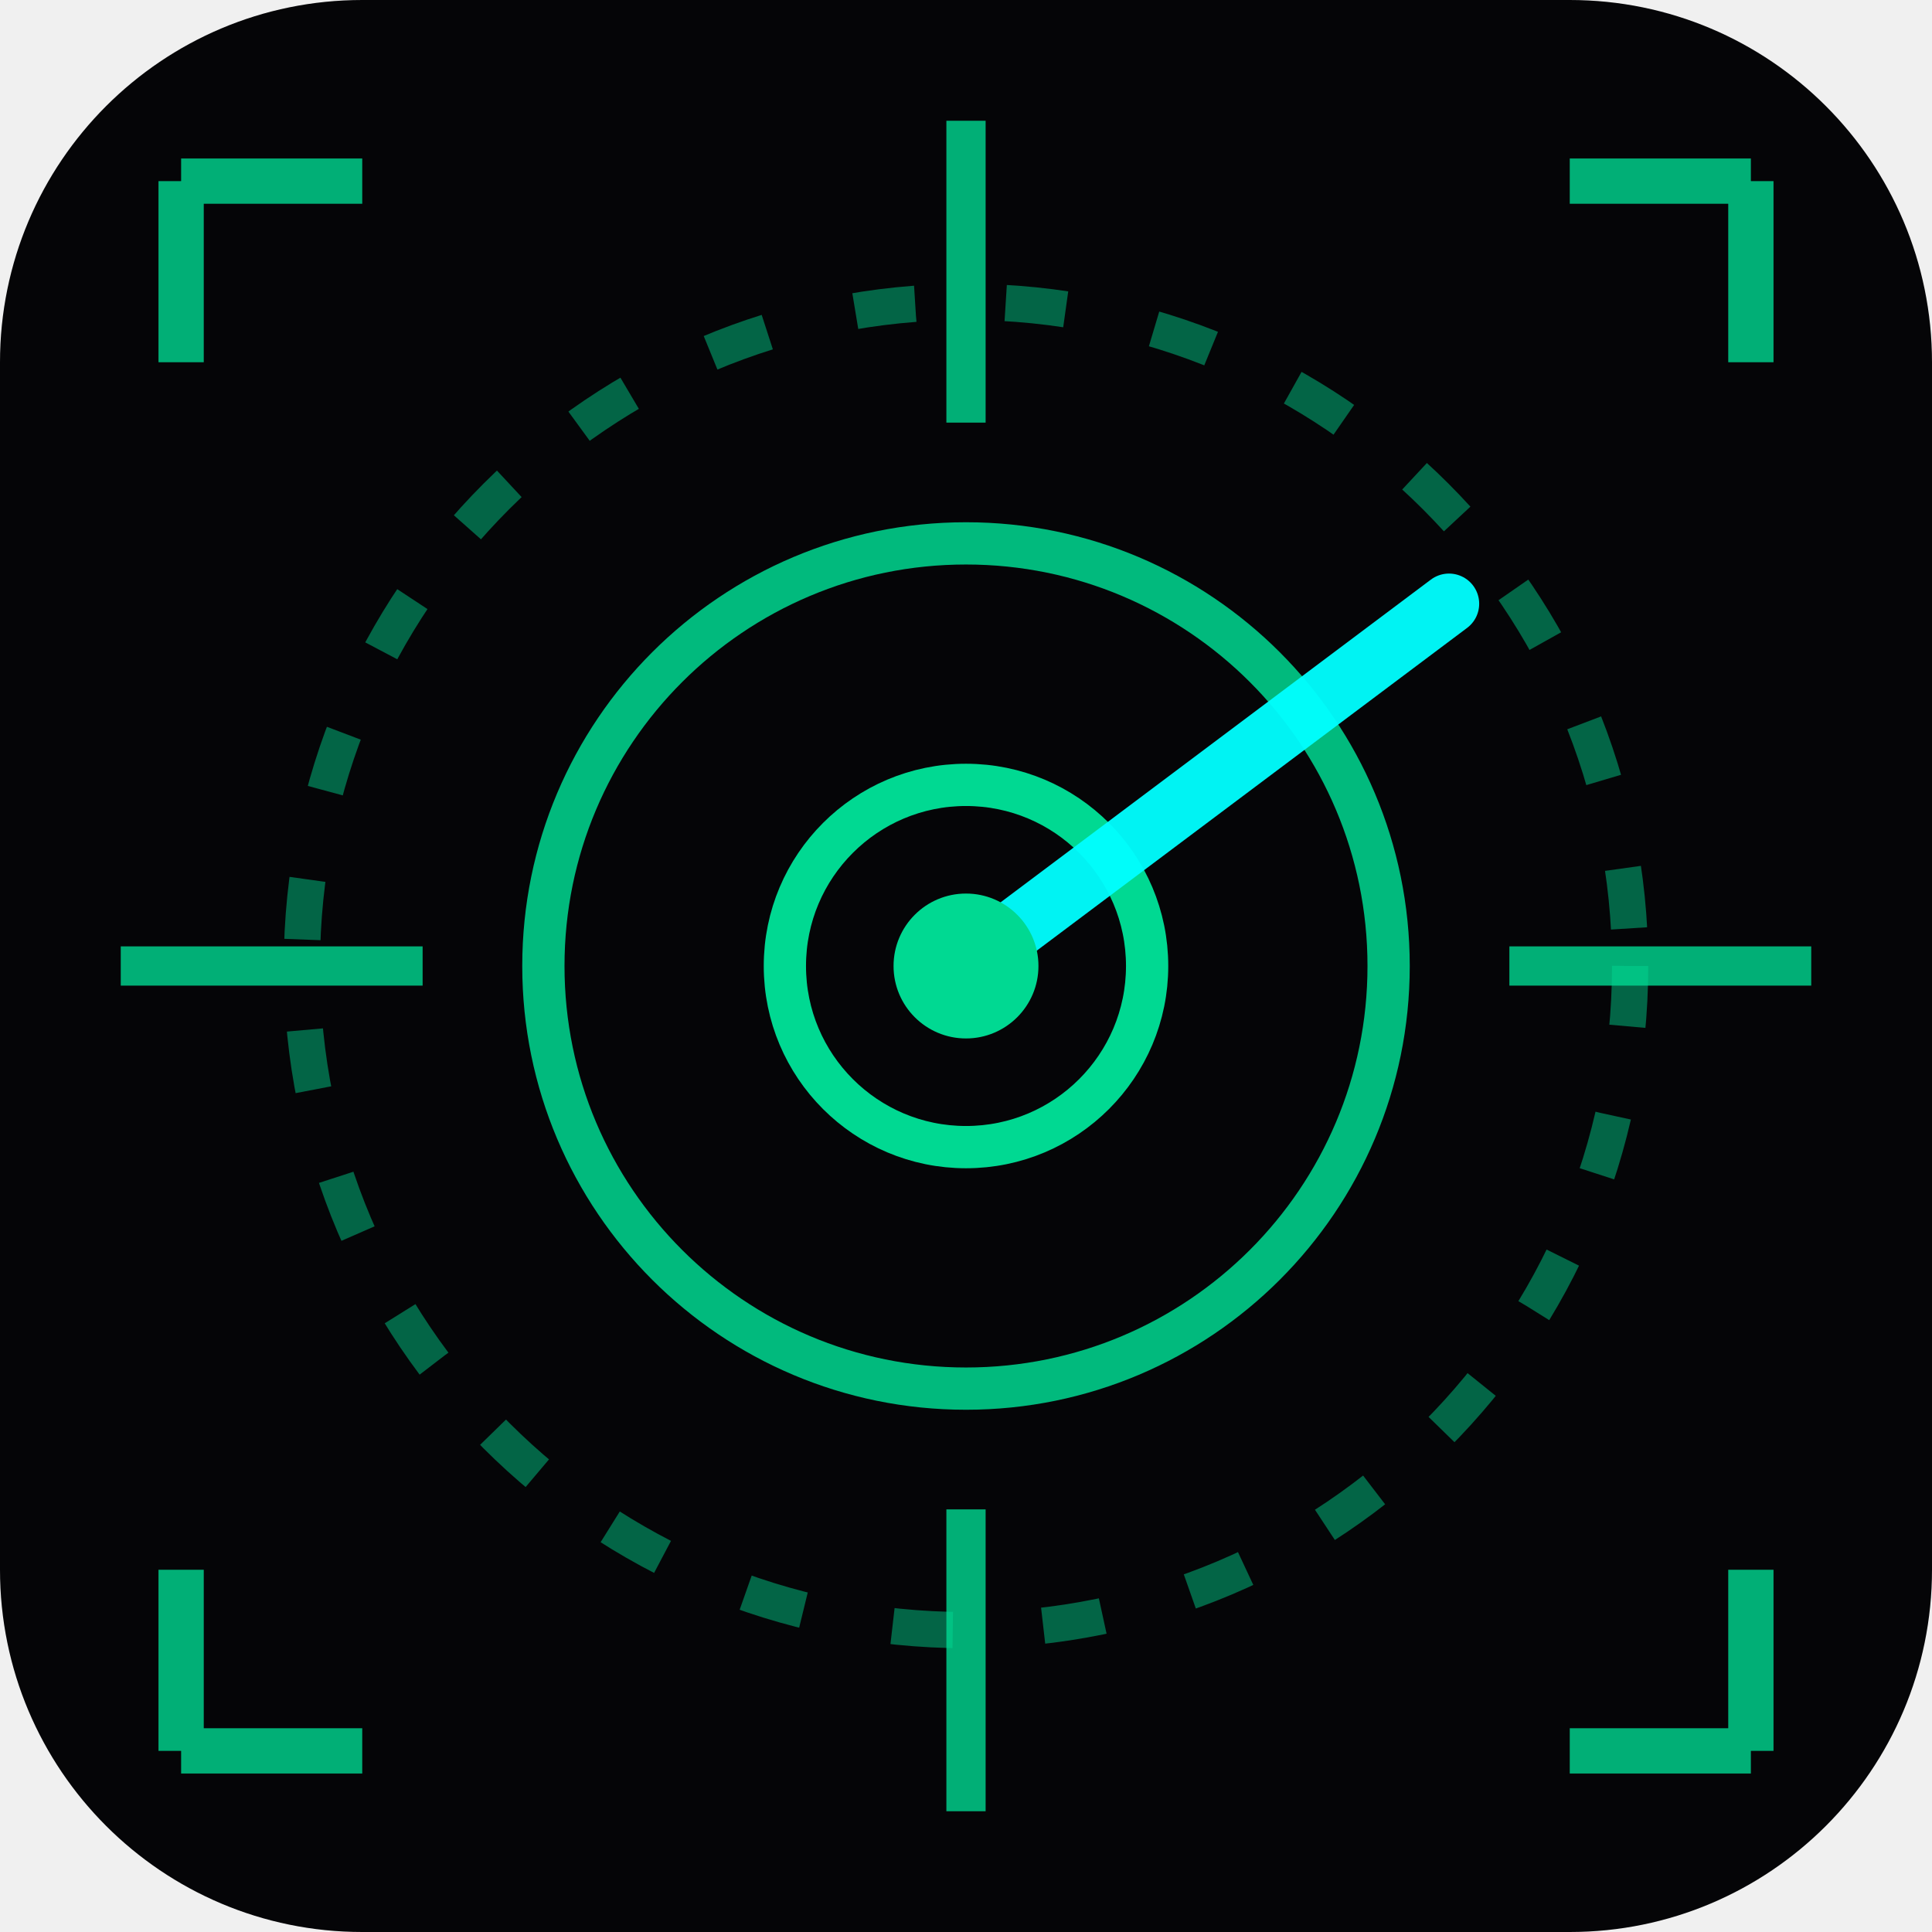
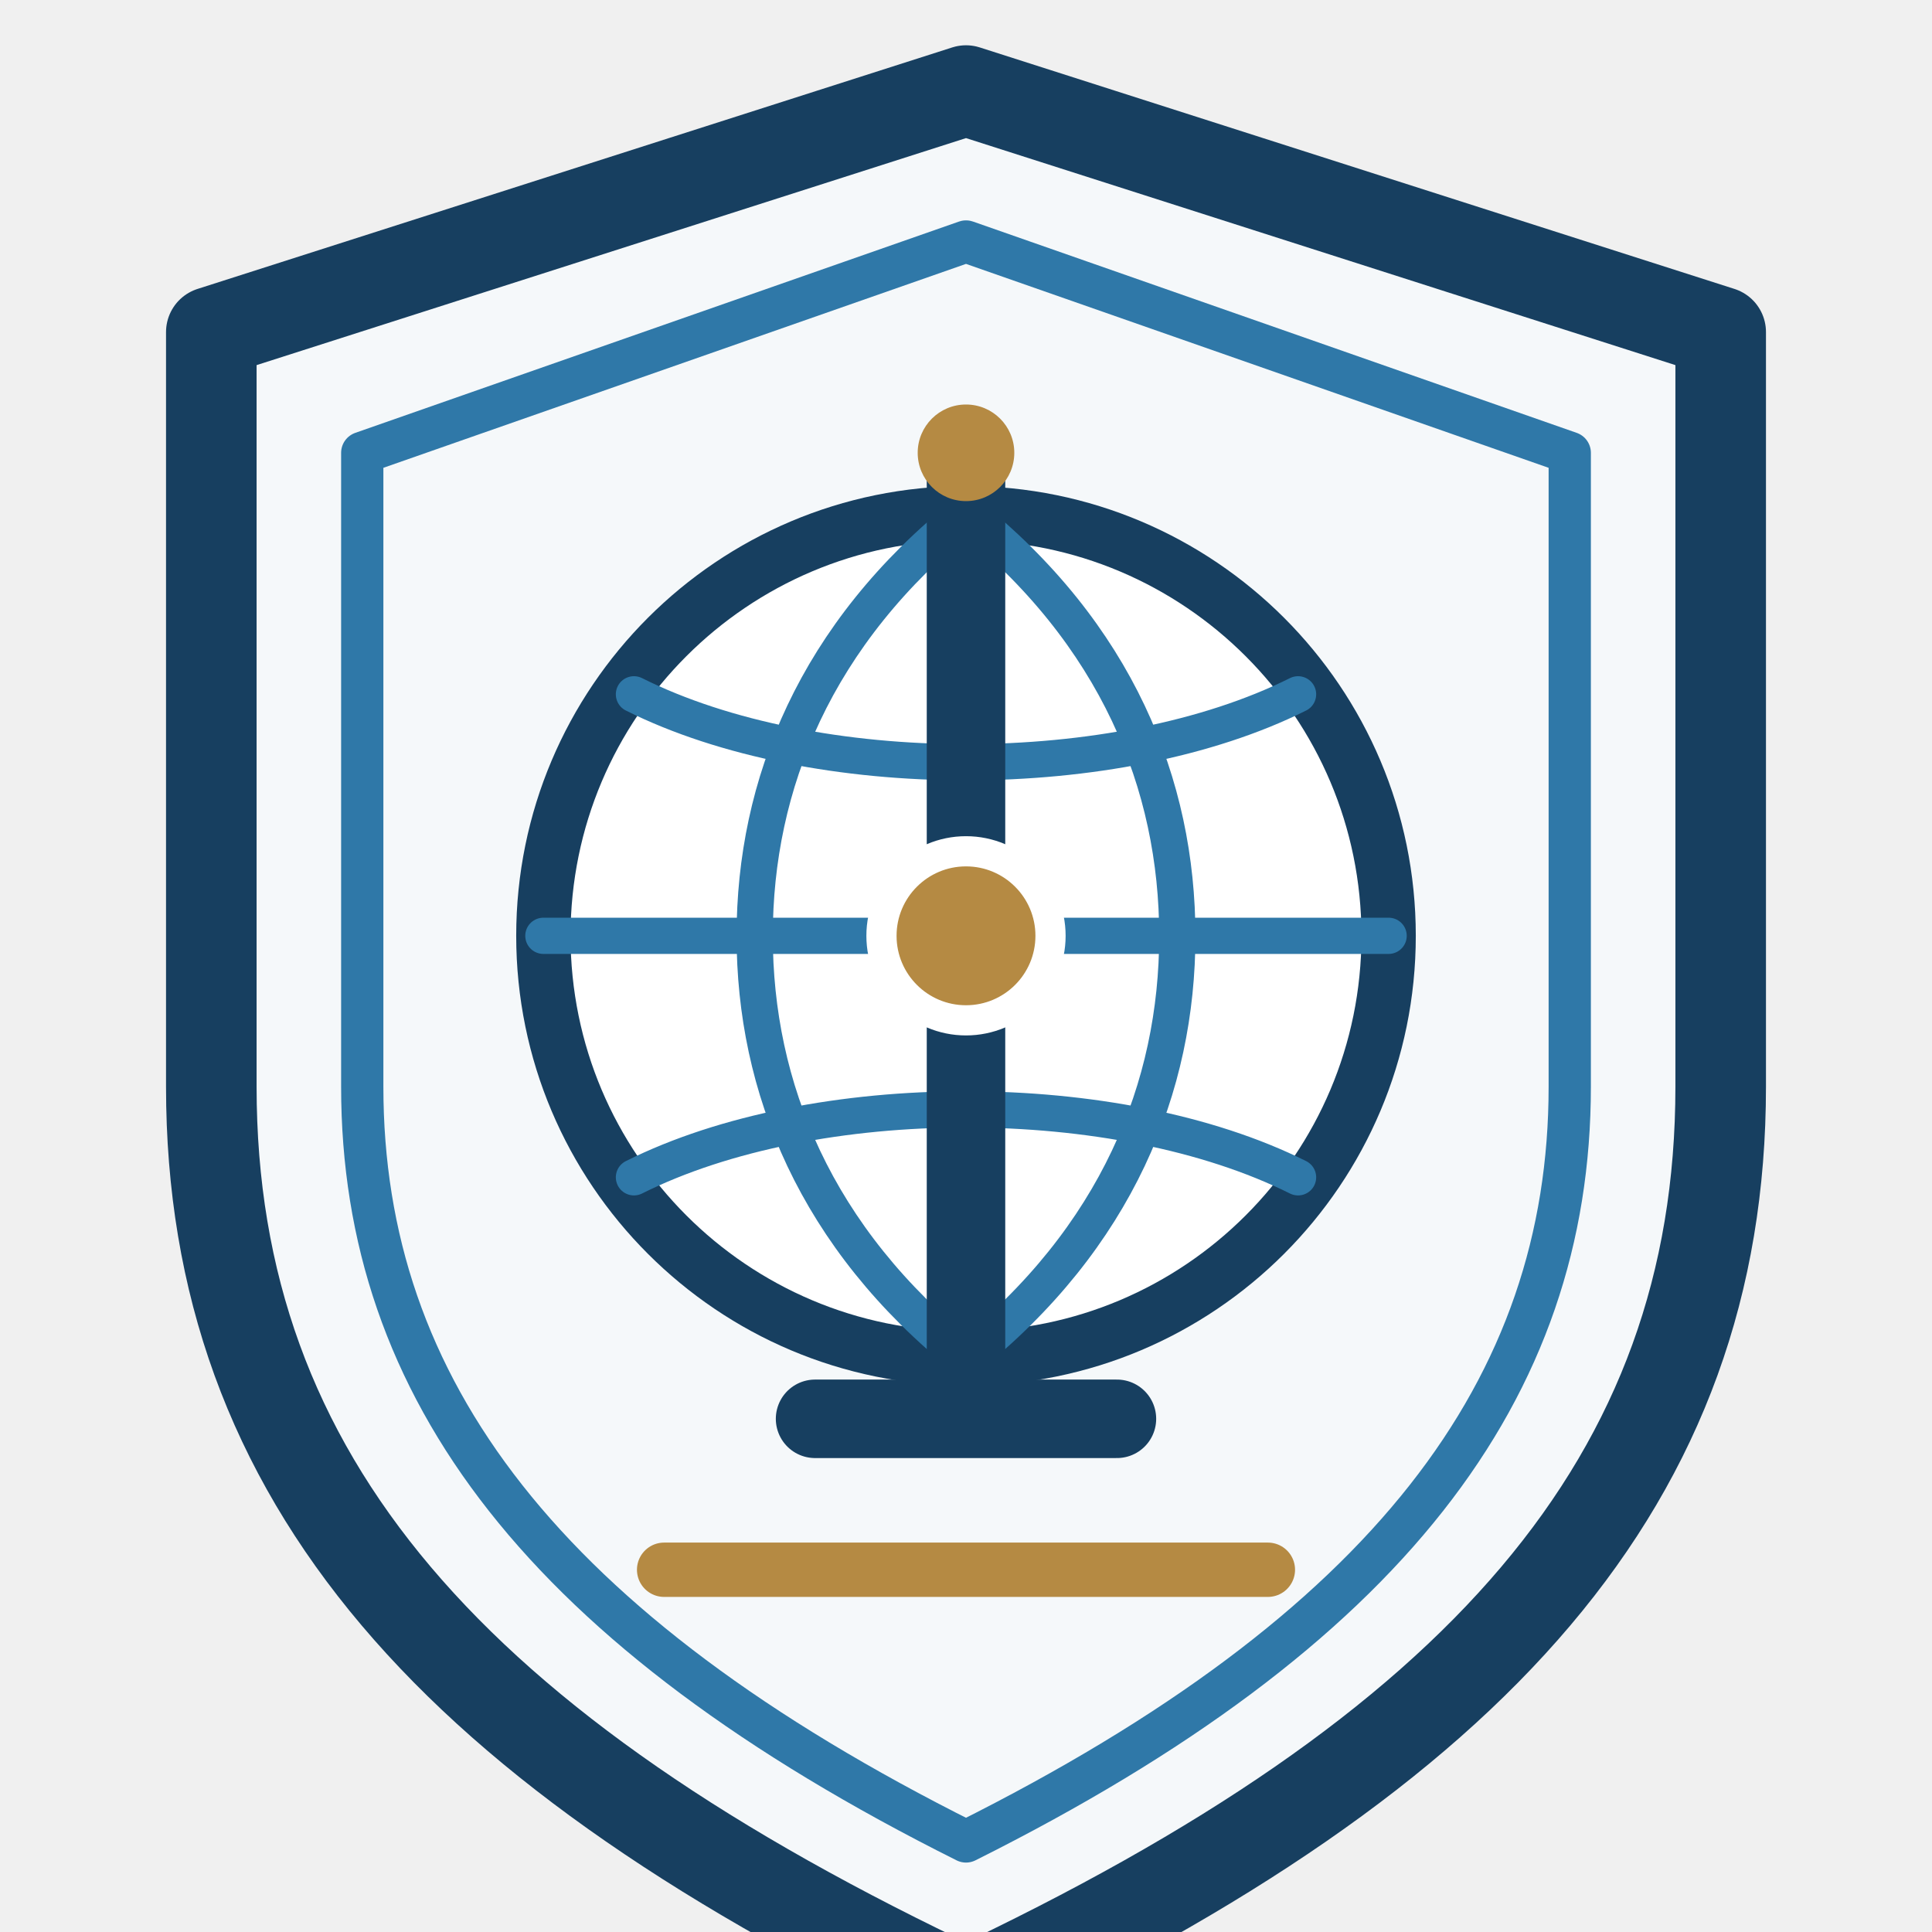
- <svg xmlns="http://www.w3.org/2000/svg" viewBox="0 0 64 64" fill="none">
-   <rect width="64" height="64" rx="12" fill="#050507" />
-   <path d="M6 6 L6 12 M6 6 L12 6" stroke="#00d992" stroke-width="1.5" opacity="0.8" />
-   <path d="M58 6 L58 12 M58 6 L52 6" stroke="#00d992" stroke-width="1.5" opacity="0.8" />
-   <path d="M6 58 L6 52 M6 58 L12 58" stroke="#00d992" stroke-width="1.5" opacity="0.8" />
-   <path d="M58 58 L58 52 M58 58 L52 58" stroke="#00d992" stroke-width="1.5" opacity="0.8" />
-   <circle cx="32" cy="32" r="22" stroke="#00d992" stroke-width="1.2" stroke-dasharray="2 3" opacity="0.45" />
-   <circle cx="32" cy="32" r="14" stroke="#00d992" stroke-width="1.4" opacity="0.85" />
-   <circle cx="32" cy="32" r="6" stroke="#00d992" stroke-width="1.4" />
-   <line x1="32" y1="4" x2="32" y2="14" stroke="#00d992" stroke-width="1.3" opacity="0.8" />
-   <line x1="32" y1="50" x2="32" y2="60" stroke="#00d992" stroke-width="1.3" opacity="0.8" />
-   <line x1="4" y1="32" x2="14" y2="32" stroke="#00d992" stroke-width="1.3" opacity="0.8" />
-   <line x1="50" y1="32" x2="60" y2="32" stroke="#00d992" stroke-width="1.3" opacity="0.8" />
-   <line x1="32" y1="32" x2="48" y2="20" stroke="#00ffff" stroke-width="2" stroke-linecap="round" opacity="0.95" />
-   <circle cx="32" cy="32" r="2.4" fill="#00d992" />
+ <svg xmlns="http://www.w3.org/2000/svg" viewBox="0 0 64 64" fill="none" role="img" aria-labelledby="title desc">
+   <path d="M32 3L57 11V36c0 13-8 22-25 30C15 58 7 49 7 36V11Z" fill="#F5F8FA" stroke="#173F60" stroke-width="3" stroke-linejoin="round" />
+   <path d="M32 8l20 7v21c0 10-6 18-20 25C18 54 12 46 12 36V15Z" stroke="#2F78A8" stroke-width="1.4" stroke-linejoin="round" />
+   <circle cx="32" cy="31" r="14" fill="#fff" stroke="#173F60" stroke-width="1.8" />
+   <path d="M18 31h28M32 17c-5 4-7 9-7 14s2 10 7 14M32 17c5 4 7 9 7 14s-2 10-7 14M21 23c6 3 16 3 22 0M21 39c6-3 16-3 22 0" stroke="#2F78A8" stroke-width="1.2" stroke-linecap="round" />
+   <path d="M32 15v32M27 47h10" stroke="#173F60" stroke-width="2.6" stroke-linecap="round" />
+   <circle cx="32" cy="31" r="2.8" fill="#B58A43" stroke="#fff" stroke-width="1" />
+   <circle cx="32" cy="15" r="1.6" fill="#B58A43" />
+   <path d="M22 52h20" stroke="#B58A43" stroke-width="1.8" stroke-linecap="round" />
</svg>
